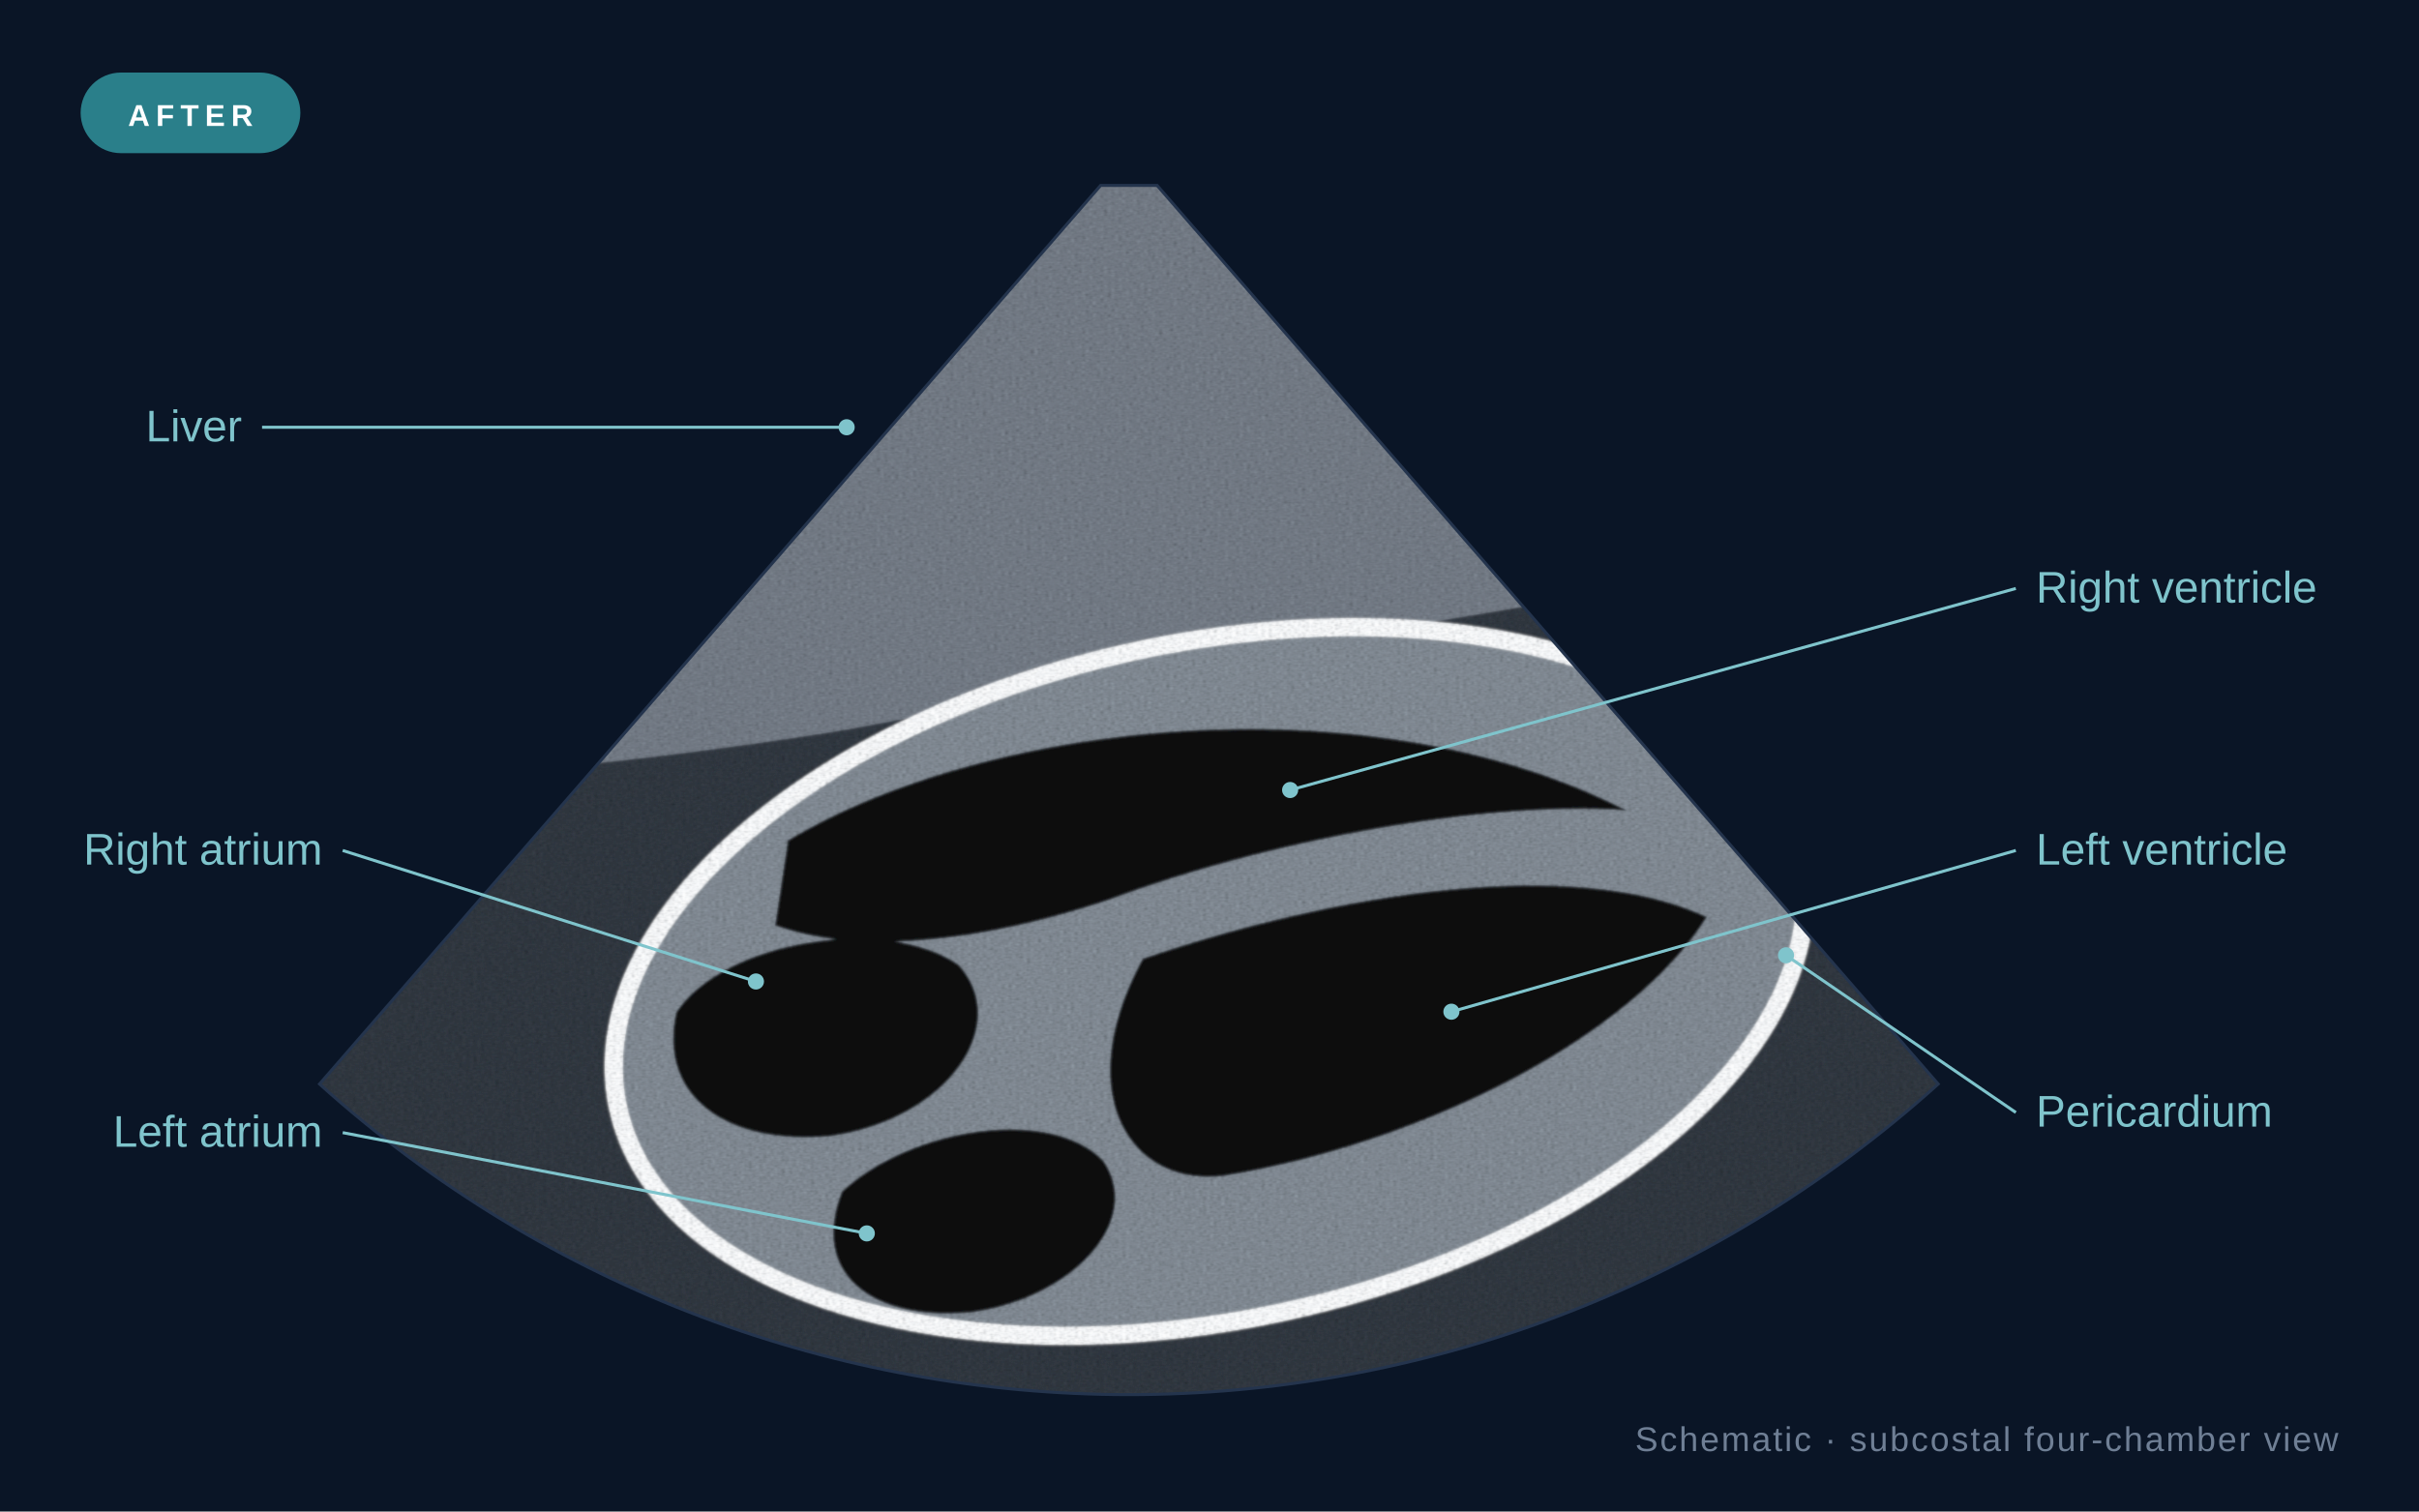
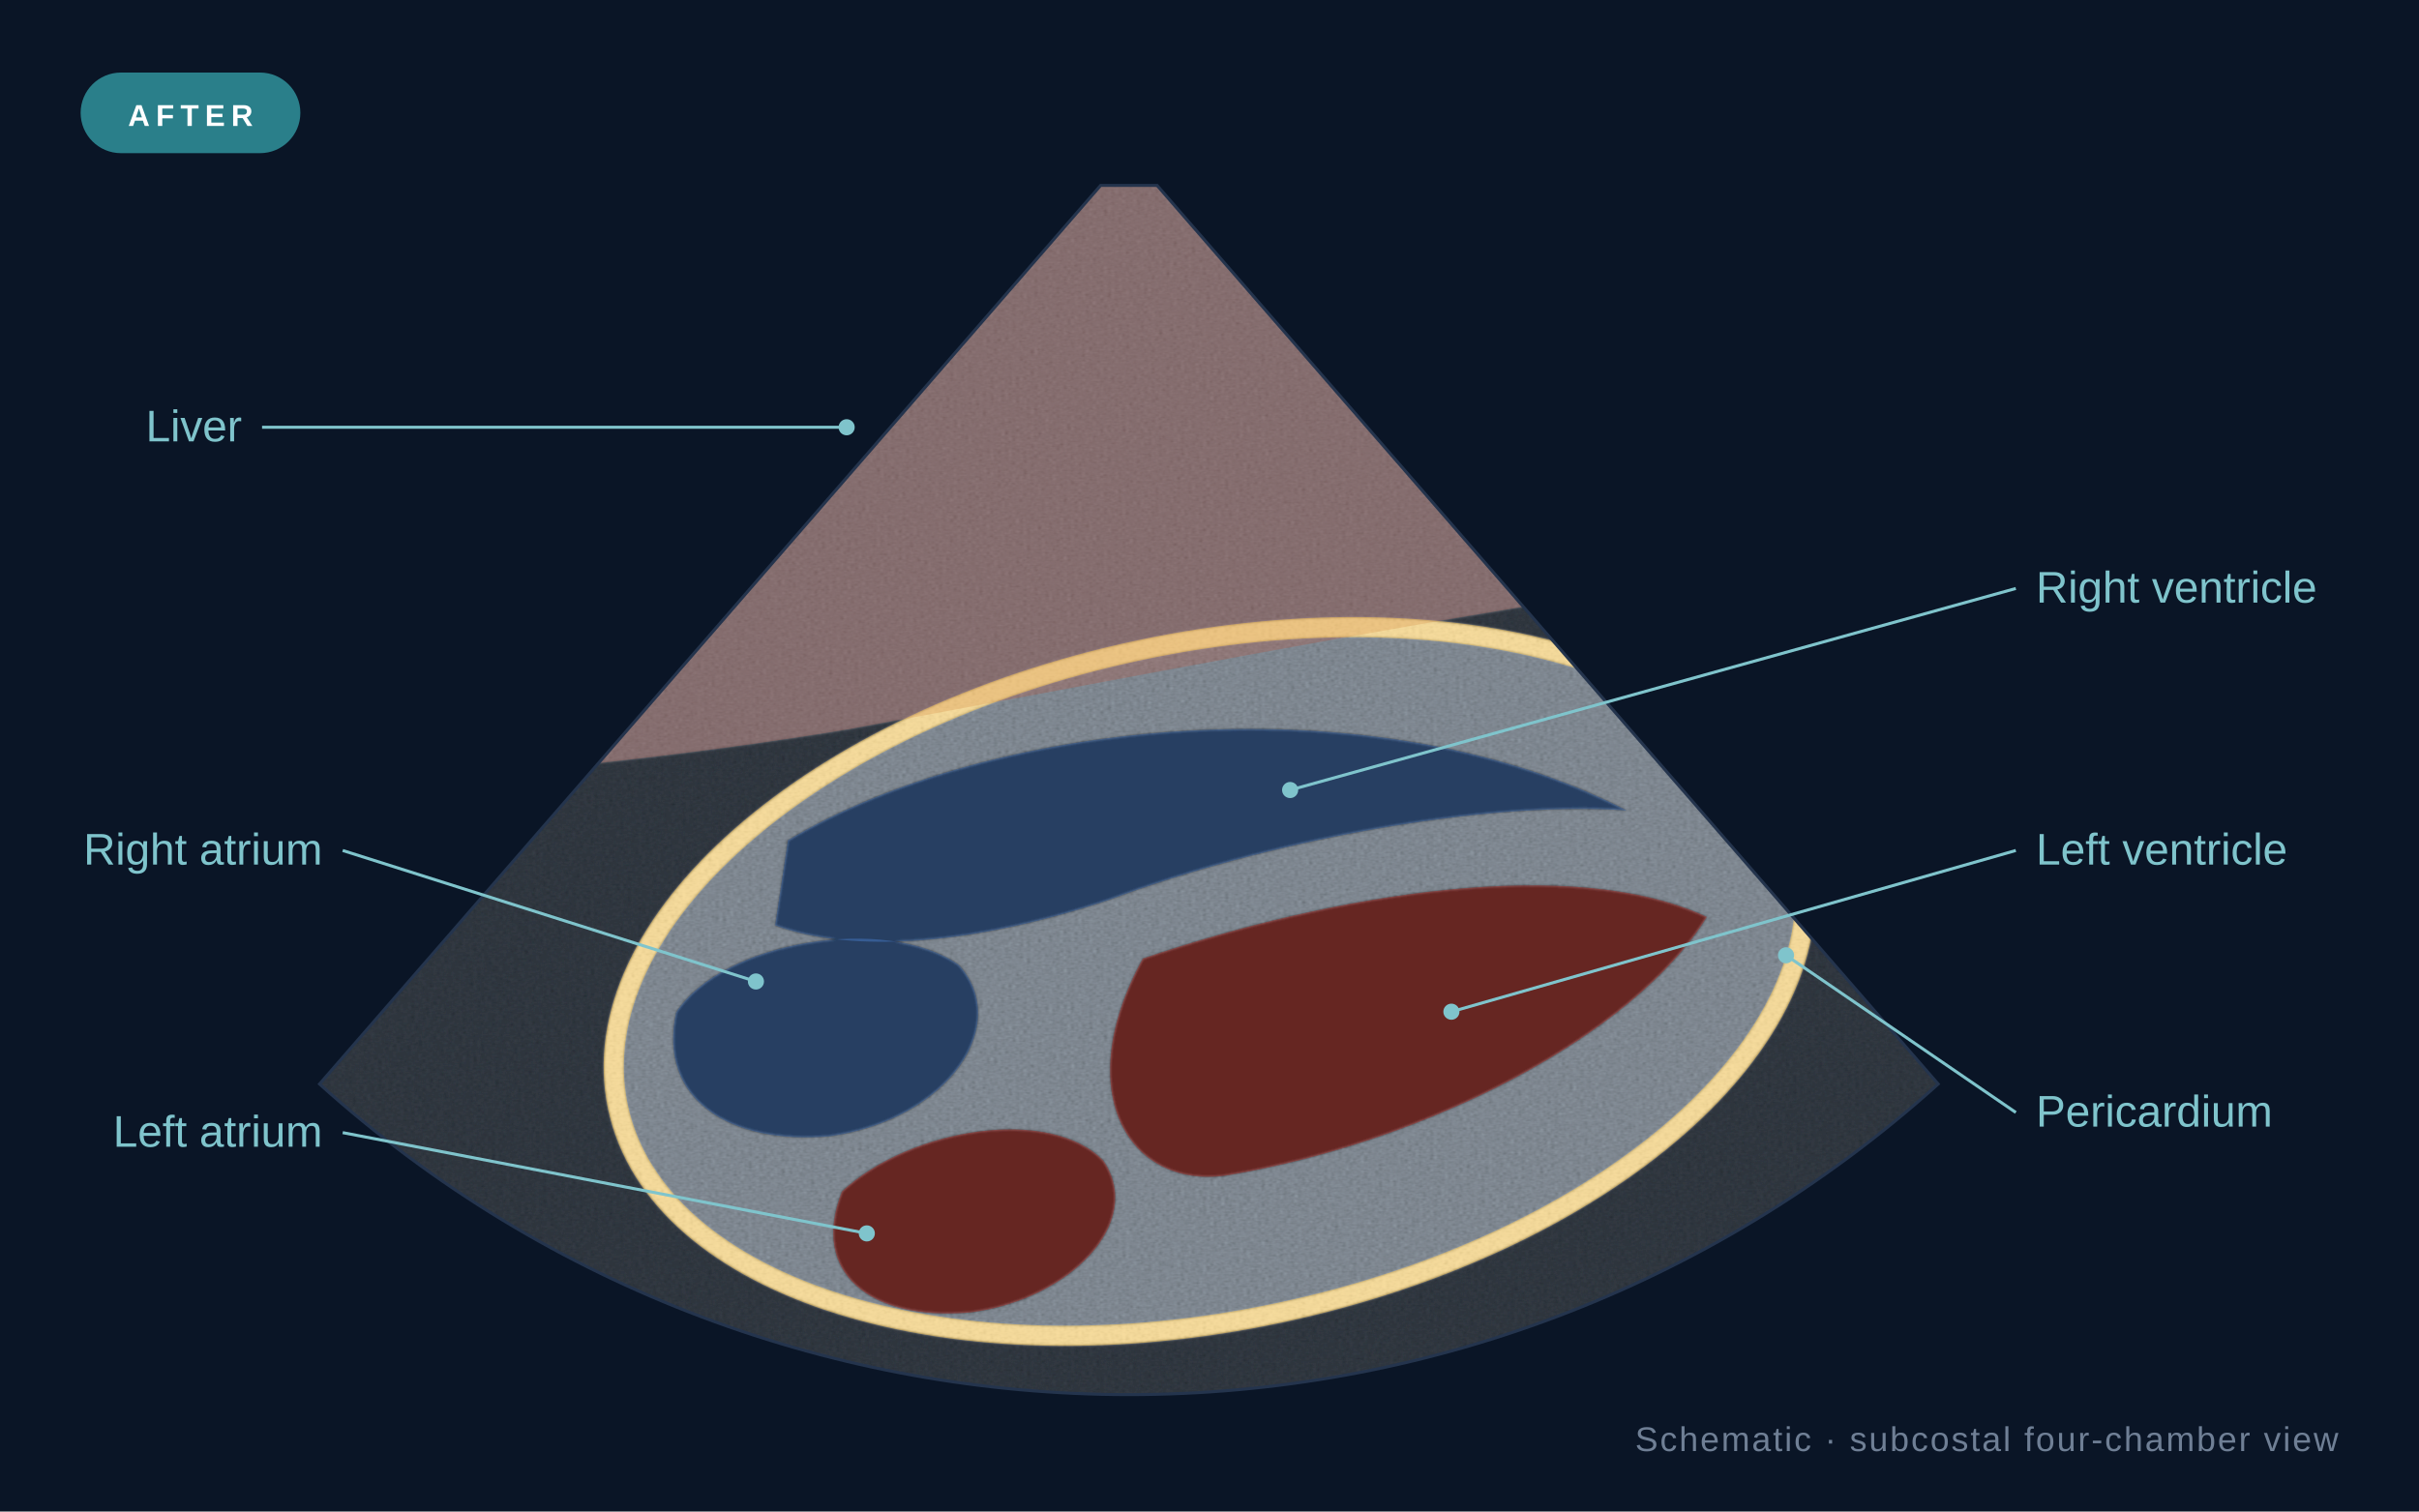
<svg xmlns="http://www.w3.org/2000/svg" viewBox="0 0 1200 750" width="1200" height="750" role="img" aria-label="After: probe flat under the ribs. Liver as the window, right ventricle nearest the probe, left ventricle beyond, atria to the left of the screen, pericardium around the heart.">
  <defs>
    <filter id="sp" x="0" y="0" width="100%" height="100%">
      <feTurbulence type="fractalNoise" baseFrequency="0.55 1.25" numOctaves="2" seed="7" result="n" />
      <feColorMatrix in="n" type="matrix" values="0.33 0.33 0.33 0 0  0.33 0.33 0.33 0 0  0.33 0.33 0.33 0 0  0 0 0 0 1" result="g" />
      <feComposite in="g" in2="SourceGraphic" operator="arithmetic" k1="2.1" k2="0" k3="0" k4="0" result="m" />
      <feGaussianBlur in="m" stdDeviation="0.7" />
    </filter>
    <filter id="soft">
      <feGaussianBlur stdDeviation="3" />
    </filter>
    <filter id="glow" x="-10%" y="-50%" width="120%" height="200%">
      <feGaussianBlur stdDeviation="2.2" result="b" />
      <feMerge>
        <feMergeNode in="b" />
        <feMergeNode in="SourceGraphic" />
      </feMerge>
    </filter>
    <marker id="ah" viewBox="0 0 10 10" refX="7" refY="5" markerWidth="7" markerHeight="7" orient="auto-start-reverse">
      <path d="M0 0 L10 5 L0 10 z" fill="#2A7F8A" />
    </marker>
    <marker id="ahl" viewBox="0 0 10 10" refX="7" refY="5" markerWidth="6" markerHeight="6" orient="auto-start-reverse">
      <path d="M0 0 L10 5 L0 10 z" fill="#7FC4CC" />
    </marker>
  </defs>
  <rect width="1200" height="750" fill="#0A1526" />
  <clipPath id="fan">
    <path d="M546 92 L158.522 537.887 A600 600 0 0 0 961.478 537.887 L574 92 Z" />
  </clipPath>
  <path d="M546 92 L158.522 537.887 A600 600 0 0 0 961.478 537.887 L574 92 Z" fill="#05080D" />
  <g clip-path="url(#fan)">
    <g filter="url(#sp)">
      <rect width="1200" height="750" fill="#2E343C" />
      <path d="M0 92 H1200 V242 C820 282 640 322 420 362 C300 382 160 392 0 402 Z" fill="#6E7680" />
      <g transform="translate(600 487) rotate(-12)">
        <ellipse cx="0" cy="0" rx="300" ry="168" fill="#7C848D" />
        <ellipse cx="0" cy="0" rx="300" ry="168" fill="none" stroke="#EEF0F2" stroke-width="9" />
        <path d="M-190 -112 C-80 -150 110 -130 220 -40 C150 -60 40 -62 -40 -50 C-110 -42 -170 -50 -205 -72 Z" fill="#090C10" />
        <path d="M-30 -18 C70 -30 190 -24 248 20 C200 70 90 100 -10 96 C-60 94 -80 40 -30 -18 Z" fill="#090C10" />
        <path d="M-262 -40 C-232 -70 -150 -66 -120 -34 C-100 0 -140 40 -200 36 C-250 30 -280 0 -262 -40 Z" fill="#090C10" />
        <path d="M-200 64 C-160 40 -90 44 -70 76 C-56 110 -100 140 -150 136 C-200 130 -224 100 -200 64 Z" fill="#090C10" />
      </g>
    </g>
+     <g>
+       <path d="M0 92 H1200 V242 C820 282 640 322 420 362 C300 382 160 392 0 402 Z" fill="#B5553F" opacity=".3" />
+       <g transform="translate(600 487) rotate(-12)">
+         <ellipse cx="0" cy="0" rx="300" ry="168" fill="none" />
+         <ellipse cx="0" cy="0" rx="300" ry="168" fill="none" stroke="#F2C14E" stroke-width="10" opacity=".55" />
+         <path d="M-190 -112 C-80 -150 110 -130 220 -40 C150 -60 40 -62 -40 -50 C-110 -42 -170 -50 -205 -72 Z" fill="#4A82D6" opacity=".42" />
+         <path d="M-30 -18 C70 -30 190 -24 248 20 C200 70 90 100 -10 96 C-60 94 -80 40 -30 -18 Z" fill="#E0483F" opacity=".42" />
+         <path d="M-262 -40 C-232 -70 -150 -66 -120 -34 C-100 0 -140 40 -200 36 C-250 30 -280 0 -262 -40 Z" fill="#4A82D6" opacity=".42" />
+         <path d="M-200 64 C-160 40 -90 44 -70 76 C-56 110 -100 140 -150 136 C-200 130 -224 100 -200 64 Z" fill="#E0483F" opacity=".42" />
+       </g>
+     </g>
  </g>
  <path d="M546 92 L158.522 537.887 A600 600 0 0 0 961.478 537.887 L574 92 Z" fill="none" stroke="#24344D" stroke-width="1.5" />
  <g transform="translate(40 36)">
    <rect width="109" height="40" rx="20" fill="#2A7F8A" />
    <text x="54.5" y="26.5" text-anchor="middle" font-family="'DM Sans', 'Helvetica Neue', Arial, sans-serif" font-size="15" font-weight="600" letter-spacing="3" fill="#fff">AFTER</text>
  </g>
  <g font-family="'DM Sans', 'Helvetica Neue', Arial, sans-serif" font-size="22" font-weight="500" fill="#7FC4CC">
    <line x1="420" y1="212" x2="130" y2="212" stroke="#7FC4CC" stroke-width="1.5" />
    <circle cx="420" cy="212" r="4" fill="#7FC4CC" />
    <text x="120" y="219" text-anchor="end">Liver</text>
  </g>
  <g font-family="'DM Sans', 'Helvetica Neue', Arial, sans-serif" font-size="22" font-weight="500" fill="#7FC4CC">
    <line x1="640" y1="392" x2="1000" y2="292" stroke="#7FC4CC" stroke-width="1.5" />
    <circle cx="640" cy="392" r="4" fill="#7FC4CC" />
    <text x="1010" y="299" text-anchor="start">Right ventricle</text>
  </g>
  <g font-family="'DM Sans', 'Helvetica Neue', Arial, sans-serif" font-size="22" font-weight="500" fill="#7FC4CC">
    <line x1="720" y1="502" x2="1000" y2="422" stroke="#7FC4CC" stroke-width="1.5" />
    <circle cx="720" cy="502" r="4" fill="#7FC4CC" />
    <text x="1010" y="429" text-anchor="start">Left ventricle</text>
  </g>
  <g font-family="'DM Sans', 'Helvetica Neue', Arial, sans-serif" font-size="22" font-weight="500" fill="#7FC4CC">
    <line x1="375" y1="487" x2="170" y2="422" stroke="#7FC4CC" stroke-width="1.5" />
    <circle cx="375" cy="487" r="4" fill="#7FC4CC" />
    <text x="160" y="429" text-anchor="end">Right atrium</text>
  </g>
  <g font-family="'DM Sans', 'Helvetica Neue', Arial, sans-serif" font-size="22" font-weight="500" fill="#7FC4CC">
    <line x1="430" y1="612" x2="170" y2="562" stroke="#7FC4CC" stroke-width="1.5" />
    <circle cx="430" cy="612" r="4" fill="#7FC4CC" />
    <text x="160" y="569" text-anchor="end">Left atrium</text>
  </g>
  <g font-family="'DM Sans', 'Helvetica Neue', Arial, sans-serif" font-size="22" font-weight="500" fill="#7FC4CC">
    <line x1="886" y1="474" x2="1000" y2="552" stroke="#7FC4CC" stroke-width="1.5" />
    <circle cx="886" cy="474" r="4" fill="#7FC4CC" />
    <text x="1010" y="559" text-anchor="start">Pericardium</text>
  </g>
  <text x="1160" y="720" text-anchor="end" font-family="'DM Sans', 'Helvetica Neue', Arial, sans-serif" font-size="17" letter-spacing="1" fill="#6F7F95">Schematic · subcostal four-chamber view</text>
</svg>
